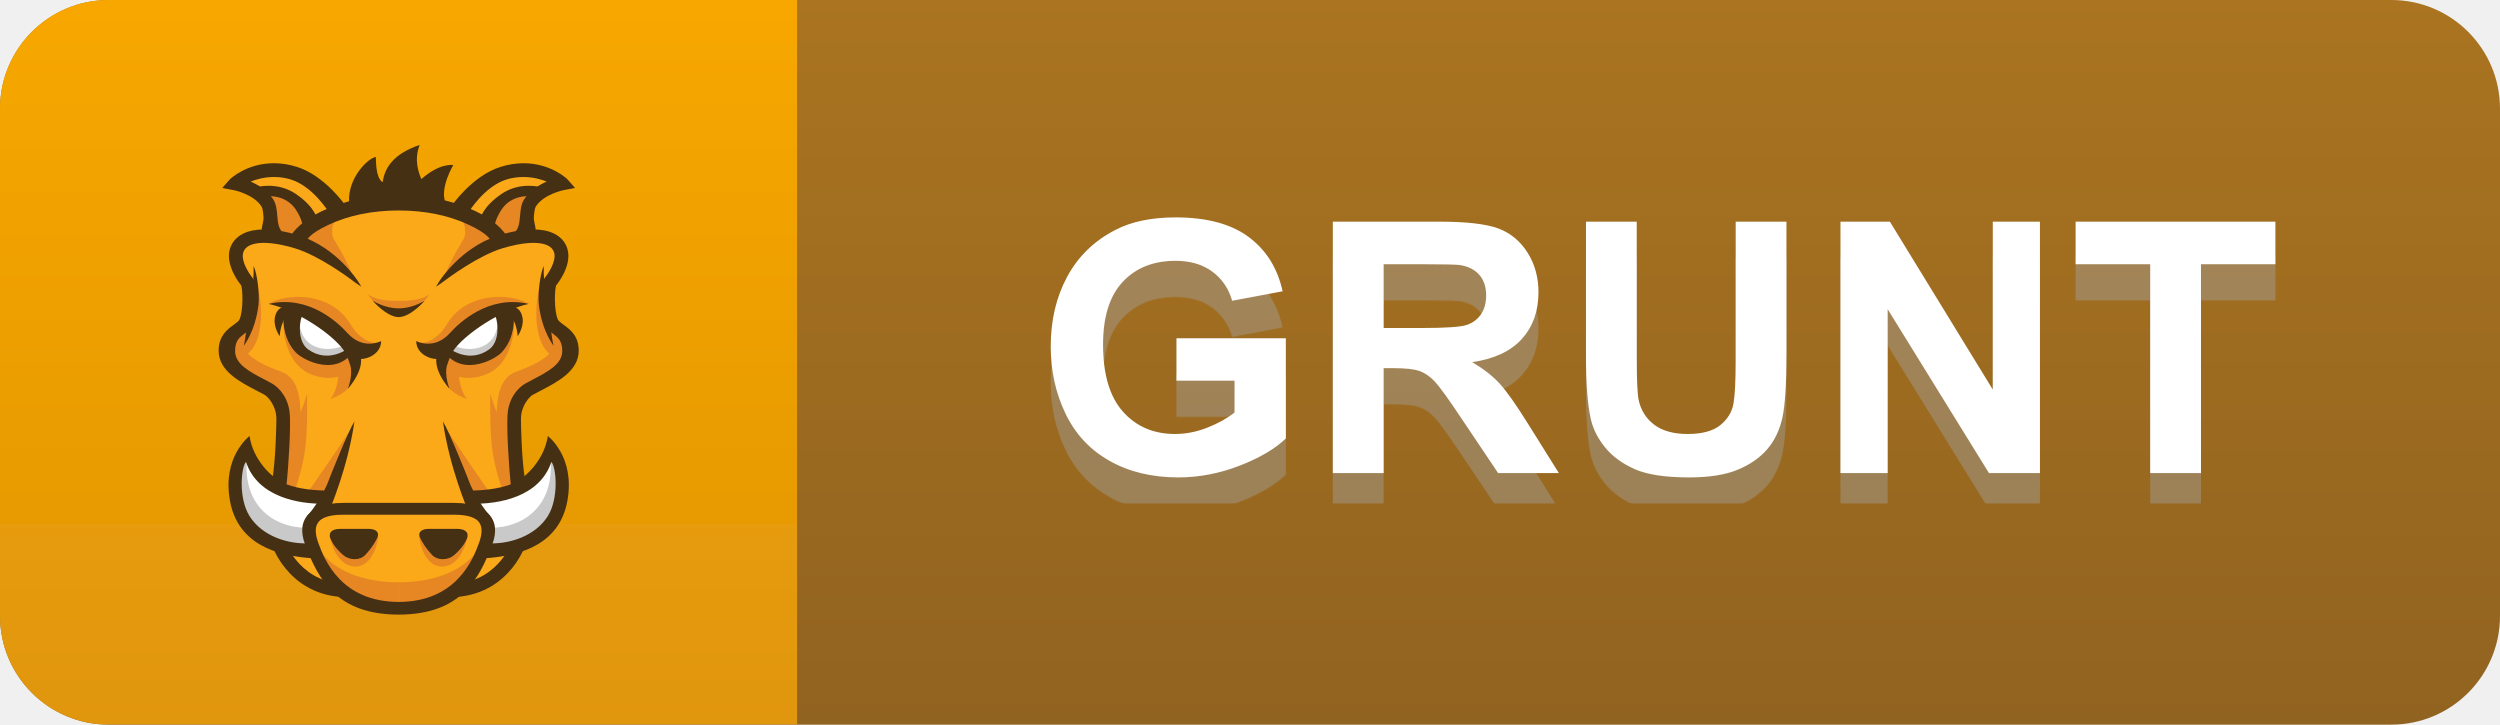
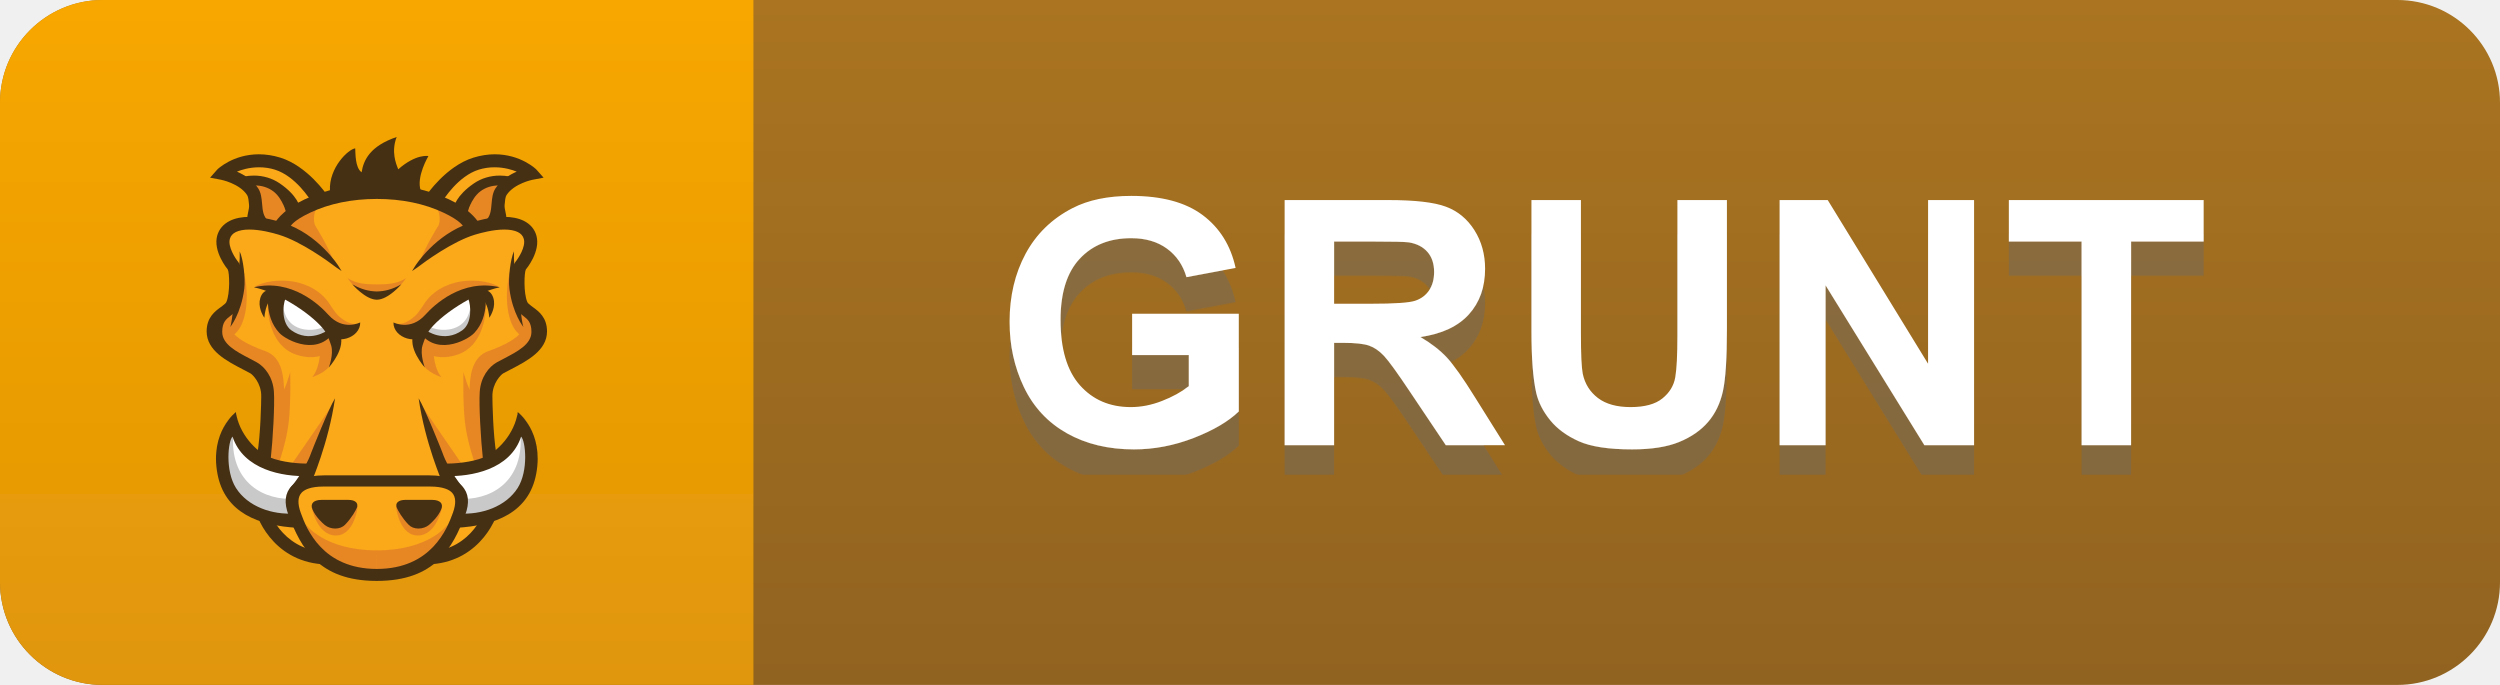
- <svg xmlns="http://www.w3.org/2000/svg" xmlns:xlink="http://www.w3.org/1999/xlink" width="69px" height="20px" viewBox="0 0 69 20" version="1.1">
+ <svg xmlns="http://www.w3.org/2000/svg" xmlns:xlink="http://www.w3.org/1999/xlink" width="73px" height="20px" viewBox="0 0 73 20" version="1.1">
  <defs>
    <linearGradient x1="50%" y1="0%" x2="50%" y2="100%" id="linearGradient-1">
      <stop stop-color="#AA7420" offset="0%" />
      <stop stop-color="#916320" offset="100%" />
    </linearGradient>
-     <rect id="path-2" x="0" y="0" width="69" height="20" rx="3" />
+     <rect id="path-2" x="0" y="0" width="73" height="20" rx="3" />
    <linearGradient x1="50%" y1="0%" x2="50%" y2="100%" id="linearGradient-4">
      <stop stop-color="#F8A700" offset="0%" />
      <stop stop-color="#E09609" offset="100%" />
    </linearGradient>
    <filter x="-50%" y="-50%" width="200%" height="200%" filterUnits="objectBoundingBox" id="filter-5">
      <feOffset dx="0" dy="0" in="SourceAlpha" result="shadowOffsetInner1" />
      <feGaussianBlur stdDeviation="0" in="shadowOffsetInner1" result="shadowBlurInner1" />
      <feComposite in="shadowBlurInner1" in2="SourceAlpha" operator="arithmetic" k2="-1" k3="1" result="shadowInnerInner1" />
      <feColorMatrix values="0 0 0 0 0   0 0 0 0 0   0 0 0 0 0  0 0 0 0.35 0" in="shadowInnerInner1" type="matrix" result="shadowMatrixInner1" />
      <feMerge>
        <feMergeNode in="SourceGraphic" />
        <feMergeNode in="shadowMatrixInner1" />
      </feMerge>
    </filter>
    <filter x="-50%" y="-50%" width="200%" height="200%" filterUnits="objectBoundingBox" id="filter-6">
      <feOffset dx="0" dy="1" in="SourceAlpha" result="shadowOffsetOuter1" />
      <feGaussianBlur stdDeviation="0" in="shadowOffsetOuter1" result="shadowBlurOuter1" />
-       <feColorMatrix values="0 0 0 0 0.371   0 0 0 0 0.371   0 0 0 0 0.371  0 0 0 0.425 0" in="shadowBlurOuter1" type="matrix" result="shadowMatrixOuter1" />
+       <feColorMatrix values="0 0 0 0 0.14   0 0 0 0 0.14   0 0 0 0 0.14  0 0 0 0.425 0" in="shadowBlurOuter1" type="matrix" result="shadowMatrixOuter1" />
      <feMerge>
        <feMergeNode in="shadowMatrixOuter1" />
        <feMergeNode in="SourceGraphic" />
      </feMerge>
    </filter>
  </defs>
  <g id="Page-1" stroke="none" stroke-width="1" fill="none" fill-rule="evenodd">
-     <g id="GET" transform="translate(-242, -32)">
-       <g id="grunt" transform="translate(242, 32)">
+     <g id="GET" transform="translate(-227, -32)">
+       <g id="grunt" transform="translate(227, 32)">
        <mask id="mask-3" fill="white">
          <use xlink:href="#path-2" />
        </mask>
        <use id="Mask" fill="url(#linearGradient-1)" xlink:href="#path-2" />
        <rect id="颜色" fill="url(#linearGradient-4)" filter="url(#filter-5)" mask="url(#mask-3)" x="-62" y="0" width="84" height="20" />
-         <path d="M32.47,10.506 L32.47,9.337 L35.489,9.337 L35.489,12.101 C35.196,12.385 34.771,12.635 34.214,12.852 C33.657,13.068 33.093,13.176 32.522,13.176 C31.796,13.176 31.163,13.024 30.624,12.719 C30.084,12.415 29.678,11.979 29.407,11.413 C29.136,10.846 29,10.23 29,9.564 C29,8.842 29.151,8.199 29.454,7.638 C29.757,7.076 30.201,6.645 30.784,6.346 C31.229,6.115 31.783,6 32.446,6 C33.307,6 33.98,6.181 34.465,6.542 C34.949,6.903 35.261,7.403 35.4,8.04 L34.008,8.3 C33.91,7.96 33.726,7.691 33.456,7.493 C33.187,7.296 32.85,7.198 32.446,7.198 C31.834,7.198 31.347,7.392 30.986,7.78 C30.624,8.168 30.444,8.744 30.444,9.507 C30.444,10.331 30.627,10.949 30.993,11.361 C31.359,11.772 31.838,11.978 32.432,11.978 C32.725,11.978 33.019,11.921 33.314,11.806 C33.61,11.69 33.863,11.551 34.074,11.387 L34.074,10.506 L32.47,10.506 Z M36.786,13.057 L36.786,6.118 L39.735,6.118 C40.477,6.118 41.016,6.181 41.352,6.305 C41.688,6.43 41.957,6.652 42.159,6.97 C42.361,7.289 42.462,7.654 42.462,8.064 C42.462,8.584 42.309,9.014 42.003,9.354 C41.697,9.693 41.239,9.907 40.63,9.995 C40.933,10.172 41.183,10.366 41.38,10.577 C41.577,10.789 41.843,11.164 42.178,11.704 L43.025,13.057 L41.349,13.057 L40.336,11.548 C39.977,11.008 39.731,10.668 39.598,10.527 C39.466,10.387 39.325,10.291 39.177,10.239 C39.028,10.187 38.793,10.161 38.472,10.161 L38.188,10.161 L38.188,13.057 L36.786,13.057 Z M38.188,9.053 L39.224,9.053 C39.896,9.053 40.316,9.025 40.483,8.968 C40.65,8.911 40.781,8.813 40.876,8.674 C40.971,8.536 41.018,8.362 41.018,8.154 C41.018,7.92 40.956,7.732 40.831,7.588 C40.706,7.444 40.531,7.354 40.303,7.316 C40.19,7.3 39.849,7.292 39.281,7.292 L38.188,7.292 L38.188,9.053 Z M43.773,6.118 L45.174,6.118 L45.174,9.877 C45.174,10.473 45.191,10.86 45.226,11.036 C45.286,11.32 45.429,11.548 45.654,11.72 C45.88,11.892 46.189,11.978 46.58,11.978 C46.977,11.978 47.277,11.897 47.479,11.735 C47.681,11.572 47.803,11.372 47.844,11.136 C47.885,10.899 47.905,10.506 47.905,9.957 L47.905,6.118 L49.306,6.118 L49.306,9.763 C49.306,10.596 49.268,11.185 49.193,11.529 C49.117,11.873 48.977,12.163 48.774,12.4 C48.57,12.636 48.298,12.825 47.957,12.965 C47.616,13.106 47.172,13.176 46.622,13.176 C45.96,13.176 45.457,13.099 45.115,12.946 C44.772,12.793 44.502,12.594 44.303,12.35 C44.104,12.105 43.973,11.849 43.91,11.581 C43.819,11.183 43.773,10.596 43.773,9.82 L43.773,6.118 Z M50.797,13.057 L50.797,6.118 L52.161,6.118 L55.001,10.752 L55.001,6.118 L56.302,6.118 L56.302,13.057 L54.896,13.057 L52.099,8.532 L52.099,13.057 L50.797,13.057 Z M59.346,13.057 L59.346,7.292 L57.287,7.292 L57.287,6.118 L62.801,6.118 L62.801,7.292 L60.747,7.292 L60.747,13.057 L59.346,13.057 Z" id="Cancel" fill="#FFFFFF" filter="url(#filter-6)" mask="url(#mask-3)" />
+         <path d="M33.058,10.368 L33.058,9.162 L36.173,9.162 L36.173,12.014 C35.87,12.307 35.431,12.565 34.857,12.788 C34.282,13.011 33.701,13.122 33.111,13.122 C32.363,13.122 31.71,12.965 31.153,12.651 C30.597,12.337 30.178,11.888 29.898,11.303 C29.618,10.719 29.479,10.083 29.479,9.396 C29.479,8.651 29.635,7.989 29.947,7.409 C30.26,6.83 30.717,6.385 31.319,6.076 C31.778,5.839 32.35,5.72 33.033,5.72 C33.922,5.72 34.616,5.906 35.116,6.279 C35.615,6.652 35.937,7.167 36.08,7.824 L34.645,8.093 C34.544,7.741 34.354,7.464 34.076,7.26 C33.797,7.057 33.45,6.955 33.033,6.955 C32.402,6.955 31.9,7.155 31.527,7.556 C31.154,7.956 30.968,8.55 30.968,9.338 C30.968,10.188 31.157,10.825 31.534,11.25 C31.912,11.674 32.407,11.887 33.019,11.887 C33.321,11.887 33.625,11.827 33.929,11.708 C34.234,11.59 34.495,11.446 34.713,11.276 L34.713,10.368 L33.058,10.368 Z M37.511,13 L37.511,5.842 L40.553,5.842 C41.318,5.842 41.874,5.906 42.22,6.035 C42.567,6.163 42.844,6.392 43.053,6.721 C43.261,7.049 43.365,7.425 43.365,7.849 C43.365,8.386 43.207,8.829 42.892,9.179 C42.576,9.529 42.104,9.75 41.476,9.841 C41.788,10.023 42.046,10.223 42.25,10.441 C42.453,10.66 42.727,11.047 43.072,11.604 L43.946,13 L42.218,13 L41.173,11.442 C40.802,10.886 40.548,10.535 40.411,10.39 C40.274,10.245 40.13,10.146 39.977,10.092 C39.824,10.039 39.581,10.012 39.249,10.012 L38.956,10.012 L38.956,13 L37.511,13 Z M38.956,8.869 L40.025,8.869 C40.719,8.869 41.152,8.84 41.324,8.781 C41.497,8.723 41.632,8.622 41.729,8.479 C41.827,8.335 41.876,8.156 41.876,7.941 C41.876,7.701 41.812,7.506 41.683,7.358 C41.555,7.21 41.373,7.116 41.139,7.077 C41.021,7.061 40.67,7.053 40.084,7.053 L38.956,7.053 L38.956,8.869 Z M44.718,5.842 L46.163,5.842 L46.163,9.719 C46.163,10.334 46.181,10.733 46.217,10.915 C46.279,11.208 46.426,11.443 46.659,11.621 C46.891,11.798 47.21,11.887 47.613,11.887 C48.023,11.887 48.333,11.803 48.541,11.635 C48.749,11.468 48.875,11.262 48.917,11.018 C48.959,10.773 48.98,10.368 48.98,9.802 L48.98,5.842 L50.426,5.842 L50.426,9.602 C50.426,10.461 50.387,11.068 50.309,11.423 C50.23,11.778 50.086,12.077 49.876,12.321 C49.667,12.565 49.386,12.76 49.034,12.905 C48.683,13.05 48.224,13.122 47.657,13.122 C46.974,13.122 46.455,13.043 46.102,12.885 C45.749,12.727 45.47,12.522 45.265,12.27 C45.06,12.018 44.924,11.753 44.859,11.477 C44.765,11.066 44.718,10.461 44.718,9.66 L44.718,5.842 Z M51.964,13 L51.964,5.842 L53.37,5.842 L56.3,10.622 L56.3,5.842 L57.643,5.842 L57.643,13 L56.192,13 L53.307,8.332 L53.307,13 L51.964,13 Z M60.782,13 L60.782,7.053 L58.658,7.053 L58.658,5.842 L64.347,5.842 L64.347,7.053 L62.228,7.053 L62.228,13 L60.782,13 Z" id="Cancel" fill="#FFFFFF" filter="url(#filter-6)" mask="url(#mask-3)" />
        <g mask="url(#mask-3)" id="Group">
          <g transform="translate(6, 4)">
            <g>
              <path d="M0.676,3.151 C0.676,3.151 0.905,4.007 0.938,4.292 C0.971,4.578 0.348,5.212 0.348,5.529 C0.348,5.846 0.479,6.417 1.2,6.703 C1.921,6.988 2.02,7.718 2.02,8.162 C2.02,8.606 1.757,9.462 1.757,9.462 C1.757,9.462 1.594,11.587 2.479,11.967 C3.364,12.348 3.167,12.348 3.364,12.348 C3.56,12.348 5.003,12.919 5.855,12.697 C6.707,12.475 6.937,12.221 6.937,12.221 C6.937,12.221 7.789,12.284 8.051,11.555 C8.313,10.826 8.477,9.303 8.379,8.606 C8.281,7.908 8.149,6.988 8.739,6.671 C9.33,6.354 9.952,5.973 9.854,5.656 C9.756,5.339 9.231,4.895 9.231,4.895 C9.231,4.895 9.1,4.102 9.198,3.912 C9.297,3.722 9.887,3.246 9.559,2.897 C9.231,2.548 8.641,2.548 8.641,2.548 L7.887,2.612 C7.887,2.612 6.609,1.502 4.937,1.565 C3.265,1.629 2.216,2.612 2.216,2.612 C2.216,2.612 1.659,2.421 1.167,2.612 C0.675,2.802 0.577,2.612 0.676,3.151 L0.676,3.151 L0.676,3.151 L0.676,3.151 Z" id="Shape" fill="#FBA919" />
              <path d="M3.671,7.873 C3.671,7.873 3.022,8.833 2.546,9.514 C2.472,9.62 3.022,9.627 3.022,9.627 L3.671,7.873 L3.671,7.873 L3.671,7.873 Z" id="Shape" fill="#E78724" />
              <path d="M3.98,5.882 C3.98,5.882 3.784,6.354 3.677,6.604 C3.561,6.876 3.117,7.012 3.117,7.012 C3.117,7.012 3.347,6.779 3.347,6.187 C3.347,5.939 3.678,5.841 3.678,5.841 L3.98,5.882 L3.98,5.882 L3.98,5.882 Z" id="Shape" fill="#E78724" />
              <path d="M3.782,6.149 C3.782,6.149 3.381,6.61 2.637,6.352 C1.893,6.093 1.816,5.17 1.816,4.911 C1.816,4.653 3.229,5.17 3.42,5.281 C3.611,5.391 3.973,5.835 3.782,6.149 L3.782,6.149 L3.782,6.149 L3.782,6.149 Z" id="Shape" fill="#E78724" />
              <path d="M0.97,1.215 C0.97,1.215 1.658,1.086 2.116,1.437 C2.574,1.788 2.708,2.065 2.708,2.065 L1.935,2.657 C1.935,2.657 1.562,2.489 1.448,2.009 C1.333,1.529 1.409,1.307 0.97,1.215 L0.97,1.215 L0.97,1.215 L0.97,1.215 Z" id="Shape" fill="#E78724" />
              <path d="M3.582,4.815 C3.286,4.409 2.798,4.231 2.409,4.202 C1.745,4.152 1.43,4.379 1.43,4.379 C1.43,4.379 2.517,4.423 2.831,4.822 C3.414,5.563 4.265,5.623 4.401,5.46 C4.244,5.468 4.071,5.392 3.885,5.223 C3.77,5.117 3.676,4.944 3.582,4.815 L3.582,4.815 L3.582,4.815 L3.582,4.815 Z" id="Shape" fill="#E78724" />
              <path d="M1.747,6.252 C1.747,6.252 0.54,5.851 0.77,5.444 C0.999,5.038 0.816,4.817 0.816,4.817 C0.816,4.817 0.143,5.303 0.314,5.82 C0.42,6.137 0.597,6.367 1.569,6.808 C2.035,7.645 1.665,9.153 1.687,9.16 C1.724,9.172 2.341,8.865 2.299,7.454 C2.286,7.021 2.251,6.43 1.747,6.252 L1.747,6.252 L1.747,6.252 L1.747,6.252 Z" id="Shape" fill="#E78724" />
              <path d="M3.327,1.938 C2.822,2.186 2.129,2.533 2.129,2.533 L2.401,2.665 C2.375,2.705 2.363,2.73 2.363,2.73 L2.643,2.853 C2.643,2.853 3.326,3.332 3.745,3.64 C3.605,3.224 3.195,2.57 3.195,2.57 C3.195,2.57 3.079,2.27 3.327,1.938 L3.327,1.938 L3.327,1.938 L3.327,1.938 Z" id="Shape" fill="#E78724" />
              <path d="M5.008,12.071 C3.453,12.071 2.926,11.308 2.926,11.308 L3.169,11.88 C3.261,12.128 4.241,12.898 5.005,12.898" id="Shape" fill="#E78724" />
              <path d="M3.097,10.792 C3.097,10.792 3.24,11.637 3.813,11.637 C4.299,11.637 4.443,10.923 4.443,10.775 L3.097,10.792 L3.097,10.792 L3.097,10.792 Z" id="Shape" fill="#E78724" />
              <path d="M2.144,9.516 C2.195,9.381 2.373,8.833 2.43,8.334 C2.499,7.737 2.474,6.864 2.474,6.864 C2.474,6.864 2.321,7.436 2.187,7.529 C2.054,7.621 1.805,8.249 1.805,8.249 C1.805,8.249 1.672,9.184 1.609,9.498 C1.784,9.532 1.932,9.432 2.144,9.516 L2.144,9.516 L2.144,9.516 L2.144,9.516 Z" id="Shape" fill="#E78724" />
              <path d="M0.761,5.811 C0.761,5.811 1.085,5.7 1.181,5.017 C1.276,4.333 1.066,3.742 1.066,3.742 C1.066,3.742 1.085,4.684 0.971,4.869 C0.856,5.054 0.761,5.109 0.627,5.349 C0.493,5.589 0.684,5.737 0.761,5.811 L0.761,5.811 L0.761,5.811 L0.761,5.811 Z" id="Shape" fill="#E78724" />
              <path id="Shape" fill="#FDC168" d="M1.148,1.436 L1.082,1.336 C0.886,1.352 1.148,1.436 1.148,1.436 L1.148,1.436 L1.148,1.436 L1.148,1.436 Z" />
              <path d="M3.591,1.735 C3.591,1.735 3.286,1.686 3.133,1.465 C2.98,1.243 2.548,0.8 1.858,0.795 C1.168,0.79 0.486,0.972 0.486,0.972 L1.082,1.336 C1.145,1.334 1.255,1.335 1.437,1.341 C2.185,1.365 2.3,2.08 2.3,2.08 L4.934,1.729" id="Shape" fill="#FBA919" />
              <path d="M3.846,5.686 C3.846,5.686 3.49,6.031 2.942,5.92 C2.395,5.809 2.064,5.575 2.039,5.169 C2.013,4.763 2.153,4.603 2.153,4.603 C2.153,4.603 2.764,4.788 3.057,5.034 C3.35,5.28 3.566,5.674 3.846,5.686 L3.846,5.686 L3.846,5.686 L3.846,5.686 Z" id="Shape" fill="#FFFFFF" />
              <path d="M3.415,5.563 C3.415,5.563 3.106,5.7 2.76,5.588 C2.308,5.443 2.278,4.988 2.278,4.988 C2.278,4.988 2,5.775 2.778,5.927 C3.402,6.048 3.771,5.699 3.771,5.699 L3.415,5.563 L3.415,5.563 L3.415,5.563 Z" id="Shape" fill="#C9C9C9" />
              <path d="M3.634,1.568 C3.601,0.893 4.174,0.355 4.372,0.332 C4.383,0.446 4.361,0.893 4.559,1.03 C4.617,0.665 4.812,0.263 5.583,0 C5.418,0.424 5.561,0.778 5.629,0.943 C6.155,0.481 6.51,0.557 6.51,0.557 C6.51,0.557 6.144,1.168 6.287,1.568 C5.231,1.488 3.64,1.677 3.634,1.568 L3.634,1.568 L3.634,1.568 L3.634,1.568 Z" id="Shape" fill="#463014" />
              <path d="M1.394,2.597 C1.142,2.395 1.33,2.207 1.31,1.977 C1.299,1.855 1.289,1.739 1.248,1.676 C1.016,1.321 0.468,1.214 0.463,1.213 L0.206,1.164 L0.376,0.972 C0.398,0.947 1.096,0.302 2.177,0.64 C2.933,0.875 3.493,1.675 3.513,1.708 L3.134,1.88 C3.13,1.873 2.687,1.121 2.039,0.919 C1.515,0.755 1.032,0.911 0.825,1.013 C1.045,1.098 1.332,1.253 1.506,1.518 C1.587,1.643 1.601,1.8 1.614,1.953 C1.632,2.154 1.648,2.345 1.802,2.468 L1.394,2.597 L1.394,2.597 L1.394,2.597 Z" id="Shape" fill="#463014" />
              <path id="Shape" fill="#463014" d="M0.721,5.551 C0.721,5.551 1.039,5.17 1.133,4.429 C1.17,4.137 1.104,3.561 0.999,3.339 C1.018,3.884 0.875,4.429 0.875,4.429 C0.875,4.429 0.778,5.44 0.721,5.551 L0.721,5.551 L0.721,5.551 L0.721,5.551 Z" />
              <path d="M2.396,2.212 C2.396,2.212 2.294,1.781 2.012,1.564 C1.614,1.258 1.128,1.421 1.123,1.422 L1.053,1.211 C1.076,1.204 1.632,1.035 2.143,1.383 C2.658,1.733 2.72,2.05 2.726,2.085 L2.396,2.212 L2.396,2.212 L2.396,2.212 Z" id="Shape" fill="#463014" />
              <path id="Shape" fill="#463014" d="M1.719,5.278 C1.719,5.278 1.552,5.047 1.582,4.793 C1.597,4.668 1.657,4.539 1.764,4.494 C1.963,4.409 2.052,4.627 2.052,4.627 C2.052,4.627 1.771,4.694 1.719,5.278 L1.719,5.278 L1.719,5.278 L1.719,5.278 Z" />
              <path d="M3.548,5.63 C3.555,5.642 3.559,5.649 3.559,5.649 C3.559,5.649 3.039,6.027 2.506,5.644 C2.221,5.439 2.248,4.931 2.336,4.716 C2.563,4.766 2.755,4.855 2.916,4.96 C2.713,4.784 2.535,4.655 2.535,4.652 L2.304,4.589 L1.854,4.44 C1.849,4.473 1.685,5.216 2.158,5.723 C2.368,5.948 3.351,6.451 3.818,5.591 L3.548,5.63 L3.548,5.63 L3.548,5.63 Z" id="Shape" fill="#463014" />
              <path d="M3.5,5.685 C3.792,6.116 4.531,5.87 4.518,5.414 C4.518,5.414 4.025,5.677 3.589,5.192 C3.334,4.909 2.519,4.129 1.413,4.388 C2.177,4.551 3.188,5.226 3.5,5.685 L3.5,5.685 L3.5,5.685 L3.5,5.685 Z" id="Shape" fill="#463014" />
              <path d="M1.31,6.901 C1.38,6.94 1.628,7.189 1.628,7.561 C1.628,7.748 1.609,8.685 1.514,9.258 C1.657,9.348 1.757,9.367 1.9,9.459 C1.972,8.796 2.023,7.835 1.999,7.447 C1.972,7.005 1.727,6.708 1.5,6.581 C1.429,6.542 1.355,6.503 1.28,6.464 C0.891,6.26 0.489,6.05 0.489,5.691 C0.489,5.41 0.602,5.322 0.721,5.229 L0.734,5.219 C0.814,5.157 0.903,5.087 0.956,4.972 C1.102,4.656 1.125,3.852 0.956,3.648 C0.872,3.547 0.647,3.205 0.712,2.975 C0.736,2.887 0.794,2.822 0.886,2.776 C0.985,2.728 1.118,2.703 1.281,2.703 C1.602,2.703 1.959,2.798 2.142,2.854 C2.799,3.055 3.592,3.636 3.819,3.809 C3.825,3.814 3.829,3.817 3.83,3.817 L3.975,3.915 L3.884,3.768 C3.879,3.759 3.303,2.843 2.273,2.507 C2.073,2.442 1.68,2.332 1.293,2.332 C1.063,2.332 0.867,2.371 0.713,2.448 C0.524,2.541 0.396,2.69 0.343,2.878 C0.213,3.339 0.637,3.853 0.651,3.869 C0.701,3.954 0.722,4.574 0.608,4.822 C0.592,4.856 0.549,4.889 0.494,4.932 C0.477,4.945 0.458,4.959 0.438,4.974 C0.277,5.091 0.034,5.269 0.034,5.678 C0.034,6.238 0.62,6.541 1.092,6.786 C1.169,6.826 1.243,6.864 1.31,6.901 L1.31,6.901 L1.31,6.901 L1.31,6.901 Z" id="Shape" fill="#463014" />
              <path d="M1.394,2.597 C1.142,2.395 1.33,2.207 1.31,1.977 C1.299,1.855 1.289,1.739 1.248,1.676 C1.016,1.321 0.468,1.214 0.463,1.213 L0.206,1.164 L0.376,0.972 C0.398,0.947 1.096,0.302 2.177,0.64 C2.933,0.875 3.493,1.675 3.513,1.708 L3.134,1.88 C3.13,1.873 2.687,1.121 2.039,0.919 C1.515,0.755 1.032,0.911 0.825,1.013 C1.045,1.098 1.332,1.253 1.506,1.518 C1.587,1.643 1.601,1.8 1.614,1.953 C1.632,2.154 1.648,2.345 1.802,2.468 L1.394,2.597 L1.394,2.597 L1.394,2.597 Z" id="Shape" fill="#463014" />
              <path d="M1.386,2.639 L1.37,2.626 C1.183,2.476 1.216,2.328 1.248,2.185 C1.263,2.119 1.278,2.05 1.272,1.98 C1.262,1.863 1.252,1.752 1.215,1.695 C0.994,1.358 0.46,1.25 0.455,1.249 L0.134,1.188 L0.347,0.947 C0.351,0.943 0.799,0.505 1.559,0.505 C1.766,0.505 1.978,0.538 2.189,0.604 C2.978,0.85 3.54,1.68 3.546,1.688 L3.569,1.723 L3.12,1.927 L3.102,1.9 C3.054,1.82 2.629,1.142 2.027,0.954 C1.88,0.908 1.724,0.885 1.565,0.885 C1.277,0.885 1.043,0.961 0.919,1.012 C1.127,1.102 1.379,1.254 1.538,1.498 C1.625,1.63 1.639,1.792 1.653,1.949 C1.669,2.143 1.685,2.326 1.827,2.439 L1.88,2.482 L1.386,2.639 L1.386,2.639 L1.386,2.639 Z" id="Shape" fill="#463014" />
              <path d="M2.396,2.212 C2.396,2.212 2.294,1.781 2.012,1.564 C1.614,1.258 1.128,1.421 1.123,1.422 L1.053,1.211 C1.076,1.204 1.632,1.035 2.143,1.383 C2.658,1.733 2.72,2.05 2.726,2.085 L2.396,2.212 L2.396,2.212 L2.396,2.212 Z" id="Shape" fill="#463014" />
              <path d="M2.368,2.263 L2.359,2.22 C2.358,2.216 2.258,1.801 1.988,1.593 C1.834,1.475 1.649,1.415 1.437,1.415 C1.272,1.415 1.149,1.453 1.136,1.457 L1.099,1.469 L1.005,1.188 L1.041,1.176 C1.057,1.171 1.205,1.127 1.413,1.127 C1.688,1.127 1.948,1.205 2.166,1.353 C2.693,1.711 2.758,2.043 2.763,2.08 L2.768,2.109 L2.368,2.263 L2.368,2.263 L2.368,2.263 Z M1.437,1.341 C1.663,1.341 1.87,1.408 2.036,1.535 C2.275,1.72 2.388,2.046 2.422,2.163 L2.682,2.062 C2.658,1.974 2.555,1.708 2.122,1.413 C1.914,1.272 1.676,1.201 1.413,1.201 C1.269,1.201 1.157,1.223 1.101,1.237 L1.148,1.377 C1.202,1.363 1.307,1.341 1.437,1.341 L1.437,1.341 L1.437,1.341 L1.437,1.341 Z" id="Shape" fill="#463014" />
              <path d="M3.789,11.434 L3.789,11.434 C3.676,11.434 3.561,11.395 3.481,11.328 C3.42,11.277 3.213,11.094 3.122,10.869 C3.088,10.785 3.096,10.717 3.145,10.669 C3.179,10.636 3.25,10.596 3.393,10.596 L3.495,10.596 C3.616,10.596 3.821,10.596 3.996,10.596 L4.163,10.596 C4.272,10.596 4.35,10.619 4.395,10.663 C4.453,10.72 4.434,10.793 4.418,10.832 C4.39,10.899 4.274,11.118 4.077,11.321 C4.007,11.394 3.904,11.434 3.789,11.434 L3.789,11.434 L3.789,11.434 L3.789,11.434 Z" id="Shape" fill="#463014" />
              <path id="Shape" fill="#463014" d="M3.907,5.71 L3.5,5.685 C3.5,5.685 3.604,5.863 3.671,6.092 C3.747,6.352 3.601,6.731 3.601,6.731 C3.601,6.731 4.145,6.137 3.907,5.71 L3.907,5.71 L3.907,5.71 L3.907,5.71 Z" />
              <path d="M3.398,12.475 C1.949,12.367 1.439,11.042 1.439,10.766 L1.817,10.766 L1.628,10.766 L1.817,10.766 C1.819,10.885 2.205,12.019 3.427,12.11 L3.398,12.475 L3.398,12.475 L3.398,12.475 Z" id="Shape" fill="#463014" />
              <path d="M2.991,10.101 C2.968,9.974 2.966,9.854 2.994,9.736 C2.884,9.656 2.686,9.626 2.538,9.58 C2.416,9.505 1.796,9.656 1.345,9.128 C0.781,8.468 0.9,8.074 0.9,8.074 C0.755,8.23 0.615,8.17 0.395,8.895 C0.174,9.621 0.498,10.126 1.103,10.634 C1.389,10.873 1.792,10.972 2.14,11.01 C2.023,10.897 2.339,10.885 2.556,10.807 C2.538,10.637 2.567,10.472 2.698,10.34 C2.777,10.26 2.878,10.212 2.984,10.174 C2.99,10.161 2.995,10.149 3,10.136 C2.997,10.125 2.993,10.113 2.991,10.101 L2.991,10.101 L2.991,10.101 L2.991,10.101 Z" id="Shape" fill="#FFFFFF" />
              <path d="M2.553,10.802 C2.54,10.767 2.531,10.731 2.521,10.694 C2.511,10.654 2.461,10.541 2.523,10.67 C2.507,10.637 2.497,10.603 2.489,10.569 C1.51,10.567 0.658,9.917 0.823,8.549 C0.694,8.385 0.515,8.882 0.515,8.882 C0.515,8.882 0.025,10.259 1.291,10.792 C1.713,10.97 2.086,11.098 2.173,11.047 C2.357,11.083 2.522,10.959 2.584,10.878 C2.573,10.853 2.562,10.828 2.553,10.802 L2.553,10.802 L2.553,10.802 L2.553,10.802 Z" id="Shape" fill="#C9C9C9" />
              <path d="M2.973,9.902 C2.975,9.787 2.999,9.675 3.057,9.564 C3.061,9.556 3.066,9.549 3.07,9.541 C2.693,9.538 2.259,9.503 1.89,9.36 C1.483,9.203 0.975,8.665 0.888,8.033 C0.888,8.033 0.123,8.604 0.348,9.827 C0.559,10.975 1.552,11.349 2.684,11.412 C2.685,11.405 2.557,11.149 2.597,10.993 C1.954,11.038 1.235,10.797 0.888,10.245 C0.57,9.739 0.659,8.876 0.79,8.749 C1.109,9.722 2.255,9.919 2.973,9.902 L2.973,9.902 L2.973,9.902 L2.973,9.902 Z" id="Shape" fill="#463014" />
              <path d="M3.092,9.206 C2.888,9.785 2.472,10.253 2.472,10.253 C2.472,10.253 3.045,10.228 3.076,10.13 C3.1,10.057 3.593,8.94 3.783,7.63 C3.604,7.913 3.11,9.157 3.092,9.206 L3.092,9.206 L3.092,9.206 L3.092,9.206 Z" id="Shape" fill="#463014" />
              <path d="M6.336,7.873 C6.336,7.873 6.985,8.833 7.461,9.514 C7.535,9.62 6.985,9.627 6.985,9.627 L6.336,7.873 L6.336,7.873 L6.336,7.873 Z" id="Shape" fill="#E78724" />
              <path d="M6.027,5.882 C6.027,5.882 6.222,6.354 6.329,6.604 C6.446,6.876 6.889,7.012 6.889,7.012 C6.889,7.012 6.659,6.779 6.659,6.187 C6.659,5.939 6.328,5.841 6.328,5.841 L6.027,5.882 L6.027,5.882 L6.027,5.882 Z" id="Shape" fill="#E78724" />
              <path d="M6.224,6.149 C6.224,6.149 6.625,6.61 7.37,6.352 C8.114,6.093 8.191,5.17 8.191,4.911 C8.191,4.653 6.778,5.17 6.587,5.281 C6.396,5.391 6.033,5.835 6.224,6.149 L6.224,6.149 L6.224,6.149 L6.224,6.149 Z" id="Shape" fill="#E78724" />
              <path d="M9.036,1.215 C9.036,1.215 8.349,1.086 7.891,1.437 C7.433,1.788 7.299,2.065 7.299,2.065 L8.071,2.657 C8.071,2.657 8.444,2.489 8.559,2.009 C8.674,1.529 8.597,1.307 9.036,1.215 L9.036,1.215 L9.036,1.215 L9.036,1.215 Z" id="Shape" fill="#E78724" />
              <path d="M6.425,4.815 C6.721,4.409 7.208,4.231 7.598,4.202 C8.261,4.152 8.576,4.379 8.576,4.379 C8.576,4.379 7.489,4.423 7.176,4.822 C6.592,5.563 5.742,5.623 5.606,5.46 C5.763,5.468 5.936,5.392 6.121,5.223 C6.237,5.117 6.331,4.944 6.425,4.815 L6.425,4.815 L6.425,4.815 L6.425,4.815 Z" id="Shape" fill="#E78724" />
              <path d="M8.26,6.252 C8.26,6.252 9.466,5.851 9.237,5.444 C9.008,5.038 9.19,4.817 9.19,4.817 C9.19,4.817 9.864,5.303 9.692,5.82 C9.587,6.137 9.41,6.367 8.438,6.808 C7.972,7.645 8.342,9.153 8.32,9.16 C8.283,9.172 7.665,8.865 7.707,7.454 C7.72,7.021 7.756,6.43 8.26,6.252 L8.26,6.252 L8.26,6.252 L8.26,6.252 Z" id="Shape" fill="#E78724" />
              <path d="M6.679,1.938 C7.185,2.186 7.878,2.533 7.878,2.533 L7.605,2.665 C7.631,2.705 7.644,2.73 7.644,2.73 L7.364,2.853 C7.364,2.853 6.681,3.332 6.262,3.64 C6.401,3.224 6.811,2.57 6.811,2.57 C6.811,2.57 6.928,2.27 6.679,1.938 L6.679,1.938 L6.679,1.938 L6.679,1.938 Z" id="Shape" fill="#E78724" />
              <path d="M4.999,12.071 C6.554,12.071 7.08,11.308 7.08,11.308 L6.837,11.88 C6.745,12.128 5.766,12.898 5.001,12.898" id="Shape" fill="#E78724" />
              <path d="M6.91,10.792 C6.91,10.792 6.767,11.637 6.194,11.637 C5.708,11.637 5.564,10.923 5.564,10.775 L6.91,10.792 L6.91,10.792 L6.91,10.792 Z" id="Shape" fill="#E78724" />
              <path d="M7.863,9.516 C7.812,9.381 7.634,8.833 7.577,8.334 C7.508,7.737 7.533,6.864 7.533,6.864 C7.533,6.864 7.686,7.436 7.819,7.529 C7.953,7.621 8.201,8.249 8.201,8.249 C8.201,8.249 8.334,9.184 8.397,9.498 C8.222,9.532 8.075,9.432 7.863,9.516 L7.863,9.516 L7.863,9.516 L7.863,9.516 Z" id="Shape" fill="#E78724" />
              <path d="M9.246,5.811 C9.246,5.811 8.922,5.7 8.826,5.017 C8.731,4.333 8.941,3.742 8.941,3.742 C8.941,3.742 8.922,4.684 9.036,4.869 C9.151,5.054 9.246,5.109 9.38,5.349 C9.513,5.589 9.322,5.737 9.246,5.811 L9.246,5.811 L9.246,5.811 L9.246,5.811 Z" id="Shape" fill="#E78724" />
              <path id="Shape" fill="#FDC168" d="M8.859,1.436 L8.925,1.336 C9.12,1.352 8.859,1.436 8.859,1.436 L8.859,1.436 L8.859,1.436 L8.859,1.436 Z" />
              <path d="M6.415,1.735 C6.415,1.735 6.721,1.686 6.873,1.465 C7.026,1.243 7.459,0.8 8.149,0.795 C8.838,0.79 9.521,0.972 9.521,0.972 L8.925,1.336 C8.862,1.334 8.752,1.335 8.569,1.341 C7.822,1.365 7.707,2.08 7.707,2.08 L5.073,1.729" id="Shape" fill="#FBA919" />
              <path d="M6.161,5.686 C6.161,5.686 6.517,6.031 7.064,5.92 C7.612,5.809 7.943,5.575 7.968,5.169 C7.993,4.763 7.853,4.603 7.853,4.603 C7.853,4.603 7.242,4.788 6.95,5.034 C6.657,5.28 6.441,5.674 6.161,5.686 L6.161,5.686 L6.161,5.686 L6.161,5.686 Z" id="Shape" fill="#FFFFFF" />
              <path d="M6.592,5.563 C6.592,5.563 6.901,5.7 7.246,5.588 C7.699,5.443 7.729,4.988 7.729,4.988 C7.729,4.988 8.006,5.775 7.228,5.927 C6.605,6.048 6.236,5.699 6.236,5.699 L6.592,5.563 L6.592,5.563 L6.592,5.563 Z" id="Shape" fill="#C9C9C9" />
              <path d="M8.612,2.597 C8.864,2.395 8.677,2.207 8.697,1.977 C8.707,1.855 8.717,1.739 8.759,1.676 C8.991,1.321 9.538,1.214 9.544,1.213 L9.801,1.164 L9.631,0.972 C9.609,0.947 8.91,0.302 7.83,0.64 C7.074,0.875 6.514,1.675 6.493,1.708 L6.872,1.88 C6.877,1.873 7.319,1.121 7.968,0.919 C8.492,0.755 8.975,0.911 9.182,1.013 C8.962,1.098 8.674,1.253 8.501,1.518 C8.419,1.643 8.406,1.8 8.392,1.953 C8.375,2.154 8.358,2.345 8.205,2.468 L8.612,2.597 L8.612,2.597 L8.612,2.597 Z" id="Shape" fill="#463014" />
              <path id="Shape" fill="#463014" d="M9.286,5.551 C9.286,5.551 8.968,5.17 8.874,4.429 C8.837,4.137 8.903,3.561 9.008,3.339 C8.989,3.884 9.132,4.429 9.132,4.429 C9.132,4.429 9.228,5.44 9.286,5.551 L9.286,5.551 L9.286,5.551 L9.286,5.551 Z" />
              <path d="M7.611,2.212 C7.611,2.212 7.713,1.781 7.995,1.564 C8.393,1.258 8.879,1.421 8.883,1.422 L8.954,1.211 C8.93,1.204 8.375,1.035 7.863,1.383 C7.348,1.733 7.287,2.05 7.281,2.085 L7.611,2.212 L7.611,2.212 L7.611,2.212 Z" id="Shape" fill="#463014" />
              <path id="Shape" fill="#463014" d="M8.288,5.278 C8.288,5.278 8.455,5.047 8.425,4.793 C8.41,4.668 8.35,4.539 8.243,4.494 C8.043,4.409 7.955,4.627 7.955,4.627 C7.955,4.627 8.236,4.694 8.288,5.278 L8.288,5.278 L8.288,5.278 L8.288,5.278 Z" />
              <path d="M6.458,5.63 C6.451,5.642 6.448,5.649 6.448,5.649 C6.448,5.649 6.967,6.027 7.5,5.644 C7.785,5.439 7.759,4.931 7.671,4.716 C7.444,4.766 7.251,4.855 7.09,4.96 C7.294,4.784 7.472,4.655 7.471,4.652 L7.703,4.589 L8.152,4.44 C8.158,4.473 8.322,5.217 7.849,5.723 C7.639,5.948 6.655,6.451 6.188,5.591 L6.458,5.63 L6.458,5.63 L6.458,5.63 Z" id="Shape" fill="#463014" />
              <path d="M6.507,5.685 C6.214,6.116 5.476,5.87 5.489,5.414 C5.489,5.414 5.982,5.677 6.418,5.192 C6.672,4.909 7.488,4.129 8.594,4.388 C7.83,4.551 6.819,5.226 6.507,5.685 L6.507,5.685 L6.507,5.685 L6.507,5.685 Z" id="Shape" fill="#463014" />
              <path d="M8.697,6.901 C8.627,6.94 8.378,7.189 8.378,7.561 C8.378,7.748 8.397,8.685 8.493,9.258 C8.349,9.348 8.249,9.367 8.106,9.459 C8.035,8.796 7.983,7.835 8.008,7.447 C8.035,7.005 8.28,6.708 8.506,6.581 C8.578,6.542 8.652,6.503 8.727,6.464 C9.116,6.26 9.518,6.05 9.518,5.691 C9.518,5.41 9.405,5.322 9.285,5.229 L9.273,5.219 C9.193,5.157 9.103,5.087 9.05,4.972 C8.905,4.656 8.881,3.852 9.05,3.648 C9.134,3.547 9.36,3.205 9.295,2.975 C9.27,2.887 9.213,2.822 9.12,2.776 C9.022,2.728 8.889,2.703 8.726,2.703 C8.405,2.703 8.048,2.798 7.864,2.854 C7.208,3.055 6.415,3.636 6.188,3.809 C6.181,3.814 6.178,3.817 6.177,3.817 L6.032,3.915 L6.122,3.768 C6.128,3.759 6.704,2.843 7.733,2.507 C7.934,2.442 8.327,2.332 8.714,2.332 C8.944,2.332 9.139,2.371 9.294,2.448 C9.483,2.541 9.61,2.69 9.663,2.878 C9.793,3.339 9.37,3.853 9.355,3.869 C9.306,3.954 9.285,4.574 9.399,4.822 C9.415,4.856 9.458,4.889 9.512,4.932 C9.529,4.945 9.548,4.959 9.569,4.974 C9.73,5.091 9.973,5.269 9.973,5.678 C9.973,6.238 9.386,6.541 8.915,6.786 C8.838,6.826 8.764,6.864 8.697,6.901 L8.697,6.901 L8.697,6.901 L8.697,6.901 Z" id="Shape" fill="#463014" />
              <path d="M7.998,2.531 C7.904,2.379 7.666,2.083 7.116,1.824 C6.502,1.535 5.792,1.388 5.005,1.388 L5.005,1.387 L5.003,1.387 L5.002,1.387 L5.002,1.387 C4.214,1.388 3.504,1.535 2.891,1.824 C2.341,2.083 2.102,2.378 2.009,2.531 L1.969,2.583 L2.44,2.684 L2.455,2.666 L2.463,2.649 C2.47,2.619 2.533,2.456 3.058,2.209 C3.619,1.944 4.274,1.81 5.003,1.809 C5.733,1.81 6.387,1.944 6.948,2.209 C7.473,2.456 7.537,2.619 7.544,2.649 L7.552,2.666 L7.566,2.684 L8.037,2.583 L7.998,2.531 L7.998,2.531 L7.998,2.531 Z" id="Shape" fill="#463014" />
              <path d="M8.612,2.597 C8.864,2.395 8.677,2.207 8.697,1.977 C8.707,1.855 8.717,1.739 8.759,1.676 C8.991,1.321 9.538,1.214 9.544,1.213 L9.801,1.164 L9.631,0.972 C9.609,0.947 8.91,0.302 7.83,0.64 C7.074,0.875 6.514,1.675 6.493,1.708 L6.872,1.88 C6.877,1.873 7.319,1.121 7.968,0.919 C8.492,0.755 8.975,0.911 9.182,1.013 C8.962,1.098 8.674,1.253 8.501,1.518 C8.419,1.643 8.406,1.8 8.392,1.953 C8.375,2.154 8.358,2.345 8.205,2.468 L8.612,2.597 L8.612,2.597 L8.612,2.597 Z" id="Shape" fill="#463014" />
              <path d="M8.127,2.482 L8.18,2.44 C8.321,2.326 8.337,2.143 8.354,1.949 C8.368,1.792 8.382,1.63 8.469,1.498 C8.628,1.255 8.88,1.102 9.088,1.012 C8.964,0.961 8.73,0.885 8.442,0.885 C8.283,0.885 8.127,0.908 7.979,0.954 C7.378,1.142 6.953,1.82 6.905,1.9 L6.887,1.927 L6.438,1.723 L6.461,1.688 C6.466,1.68 7.029,0.851 7.818,0.605 C8.029,0.539 8.241,0.505 8.448,0.505 C9.208,0.505 9.656,0.943 9.66,0.948 L9.873,1.188 L9.552,1.249 C9.546,1.25 9.012,1.358 8.791,1.696 C8.755,1.752 8.745,1.863 8.735,1.981 C8.729,2.051 8.744,2.119 8.759,2.185 C8.791,2.328 8.824,2.476 8.637,2.626 L8.621,2.639 L8.127,2.482 L8.127,2.482 L8.127,2.482 Z" id="Shape" fill="#463014" />
              <path d="M7.611,2.212 C7.611,2.212 7.713,1.781 7.995,1.564 C8.393,1.258 8.879,1.421 8.883,1.422 L8.954,1.211 C8.93,1.204 8.375,1.035 7.863,1.383 C7.348,1.733 7.287,2.05 7.281,2.085 L7.611,2.212 L7.611,2.212 L7.611,2.212 Z" id="Shape" fill="#463014" />
              <path d="M7.239,2.109 L7.243,2.08 C7.249,2.043 7.314,1.712 7.841,1.353 C8.058,1.205 8.319,1.127 8.594,1.127 C8.802,1.127 8.95,1.171 8.966,1.176 L9.002,1.188 L8.908,1.469 L8.871,1.457 C8.857,1.453 8.735,1.415 8.57,1.415 C8.358,1.415 8.173,1.475 8.019,1.593 C7.749,1.801 7.649,2.216 7.648,2.22 L7.638,2.263 L7.239,2.109 L7.239,2.109 L7.239,2.109 Z M8.859,1.377 L8.906,1.237 C8.85,1.223 8.738,1.201 8.594,1.201 C8.331,1.201 8.092,1.272 7.885,1.413 C7.452,1.708 7.349,1.974 7.325,2.062 L7.585,2.163 C7.619,2.046 7.732,1.72 7.971,1.535 C8.137,1.408 8.343,1.341 8.57,1.341 C8.7,1.341 8.804,1.363 8.859,1.377 L8.859,1.377 L8.859,1.377 L8.859,1.377 Z" id="Shape" fill="#463014" />
              <path d="M5.93,11.321 C5.733,11.118 5.617,10.899 5.589,10.832 C5.572,10.793 5.554,10.72 5.612,10.663 C5.657,10.619 5.735,10.596 5.844,10.596 L6.011,10.596 C6.186,10.596 6.39,10.596 6.512,10.596 L6.614,10.596 C6.757,10.596 6.828,10.636 6.862,10.669 C6.911,10.717 6.919,10.785 6.885,10.869 C6.794,11.094 6.587,11.277 6.526,11.328 C6.446,11.395 6.331,11.434 6.218,11.434 L6.218,11.434 C6.103,11.434 6,11.394 5.93,11.321 L5.93,11.321 L5.93,11.321 L5.93,11.321 Z" id="Shape" fill="#463014" />
              <path id="Shape" fill="#463014" d="M6.1,5.71 L6.507,5.685 C6.507,5.685 6.403,5.863 6.336,6.092 C6.259,6.352 6.405,6.731 6.405,6.731 C6.405,6.731 5.862,6.137 6.1,5.71 L6.1,5.71 L6.1,5.71 L6.1,5.71 Z" />
              <path d="M5.003,4.304 C4.744,4.304 4.405,4.297 4.151,4.12 C4.151,4.12 4.484,4.684 5.003,4.684 L5.003,4.613 L5.004,4.684 C5.523,4.684 5.855,4.12 5.855,4.12 C5.601,4.297 5.263,4.304 5.003,4.304 L5.003,4.304 L5.003,4.304 L5.003,4.304 Z" id="Shape" fill="#E78724" />
              <path id="Shape" fill="#463014" d="M5.718,4.301 C5.458,4.453 5.225,4.506 5.003,4.511 C4.782,4.506 4.549,4.453 4.289,4.301 C4.289,4.301 4.668,4.749 5.001,4.752 L5.001,4.752 C5.002,4.752 5.003,4.752 5.003,4.752 C5.004,4.752 5.005,4.752 5.005,4.752 L5.005,4.752 C5.339,4.749 5.718,4.301 5.718,4.301 L5.718,4.301 L5.718,4.301 L5.718,4.301 Z" />
              <path d="M6.608,12.475 L6.579,12.11 C7.802,12.019 8.187,10.885 8.189,10.766 L8.568,10.766 C8.568,11.042 8.058,12.367 6.608,12.475 L6.608,12.475 L6.608,12.475 L6.608,12.475 Z" id="Shape" fill="#463014" />
              <path d="M7.016,10.101 C7.038,9.974 7.041,9.854 7.013,9.736 C7.123,9.656 7.321,9.626 7.469,9.58 C7.59,9.505 8.211,9.656 8.661,9.128 C9.226,8.468 9.107,8.074 9.107,8.074 C9.251,8.23 9.392,8.17 9.612,8.895 C9.833,9.621 9.508,10.126 8.904,10.634 C8.618,10.873 8.214,10.972 7.867,11.01 C7.983,10.897 7.668,10.885 7.451,10.807 C7.468,10.637 7.439,10.472 7.308,10.34 C7.23,10.26 7.128,10.212 7.023,10.174 C7.017,10.161 7.012,10.149 7.007,10.136 C7.01,10.125 7.013,10.113 7.016,10.101 L7.016,10.101 L7.016,10.101 L7.016,10.101 Z" id="Shape" fill="#FFFFFF" />
              <path d="M7.454,10.802 C7.466,10.767 7.476,10.731 7.485,10.694 C7.495,10.654 7.545,10.541 7.484,10.67 C7.499,10.637 7.51,10.603 7.517,10.569 C8.497,10.567 9.349,9.917 9.184,8.549 C9.312,8.385 9.492,8.882 9.492,8.882 C9.492,8.882 9.982,10.259 8.716,10.792 C8.294,10.97 7.921,11.098 7.833,11.047 C7.65,11.083 7.484,10.959 7.422,10.878 C7.434,10.853 7.445,10.828 7.454,10.802 L7.454,10.802 L7.454,10.802 L7.454,10.802 Z" id="Shape" fill="#C9C9C9" />
              <path d="M7.033,9.902 C7.032,9.787 7.007,9.675 6.95,9.564 C6.946,9.556 6.941,9.549 6.937,9.541 C7.313,9.538 7.747,9.503 8.117,9.36 C8.523,9.203 9.031,8.665 9.119,8.033 C9.119,8.033 9.884,8.604 9.659,9.827 C9.448,10.975 8.455,11.349 7.323,11.412 C7.322,11.405 7.45,11.149 7.41,10.993 C8.052,11.038 8.771,10.797 9.119,10.245 C9.436,9.739 9.347,8.876 9.217,8.749 C8.898,9.722 7.752,9.919 7.033,9.902 L7.033,9.902 L7.033,9.902 L7.033,9.902 Z" id="Shape" fill="#463014" />
              <path d="M7.49,10.19 C7.355,10.049 7.106,9.88 6.533,9.88 C6.533,9.88 5.446,9.88 5.005,9.879 L5.005,9.879 L5.003,9.879 L5.002,9.879 C4.561,9.88 3.474,9.88 3.474,9.88 C2.9,9.88 2.652,10.049 2.516,10.19 C2.319,10.396 2.288,10.683 2.425,11.041 C2.787,11.994 3.296,12.962 5.001,12.963 L5.001,12.963 C5.002,12.963 5.003,12.963 5.003,12.963 C5.004,12.963 5.005,12.963 5.005,12.963 L5.005,12.963 C6.71,12.962 7.219,11.994 7.582,11.041 C7.718,10.683 7.687,10.396 7.49,10.19 L7.49,10.19 L7.49,10.19 L7.49,10.19 Z M7.225,10.974 C7.052,11.452 6.588,12.611 5.003,12.613 C3.418,12.611 2.954,11.452 2.782,10.974 C2.686,10.708 2.693,10.512 2.804,10.39 C2.88,10.306 3.053,10.207 3.449,10.207 L3.862,10.207 C4.167,10.206 4.55,10.206 5.003,10.206 C5.457,10.206 5.84,10.206 6.144,10.207 L6.558,10.207 C6.953,10.207 7.127,10.306 7.203,10.39 C7.313,10.512 7.32,10.708 7.225,10.974 L7.225,10.974 L7.225,10.974 L7.225,10.974 Z" id="Shape" fill="#463014" />
              <path d="M6.915,9.206 C7.118,9.785 7.534,10.253 7.534,10.253 C7.534,10.253 6.962,10.228 6.93,10.13 C6.907,10.057 6.413,8.94 6.224,7.63 C6.402,7.913 6.897,9.157 6.915,9.206 L6.915,9.206 L6.915,9.206 L6.915,9.206 Z" id="Shape" fill="#463014" />
            </g>
          </g>
        </g>
      </g>
    </g>
  </g>
</svg>
